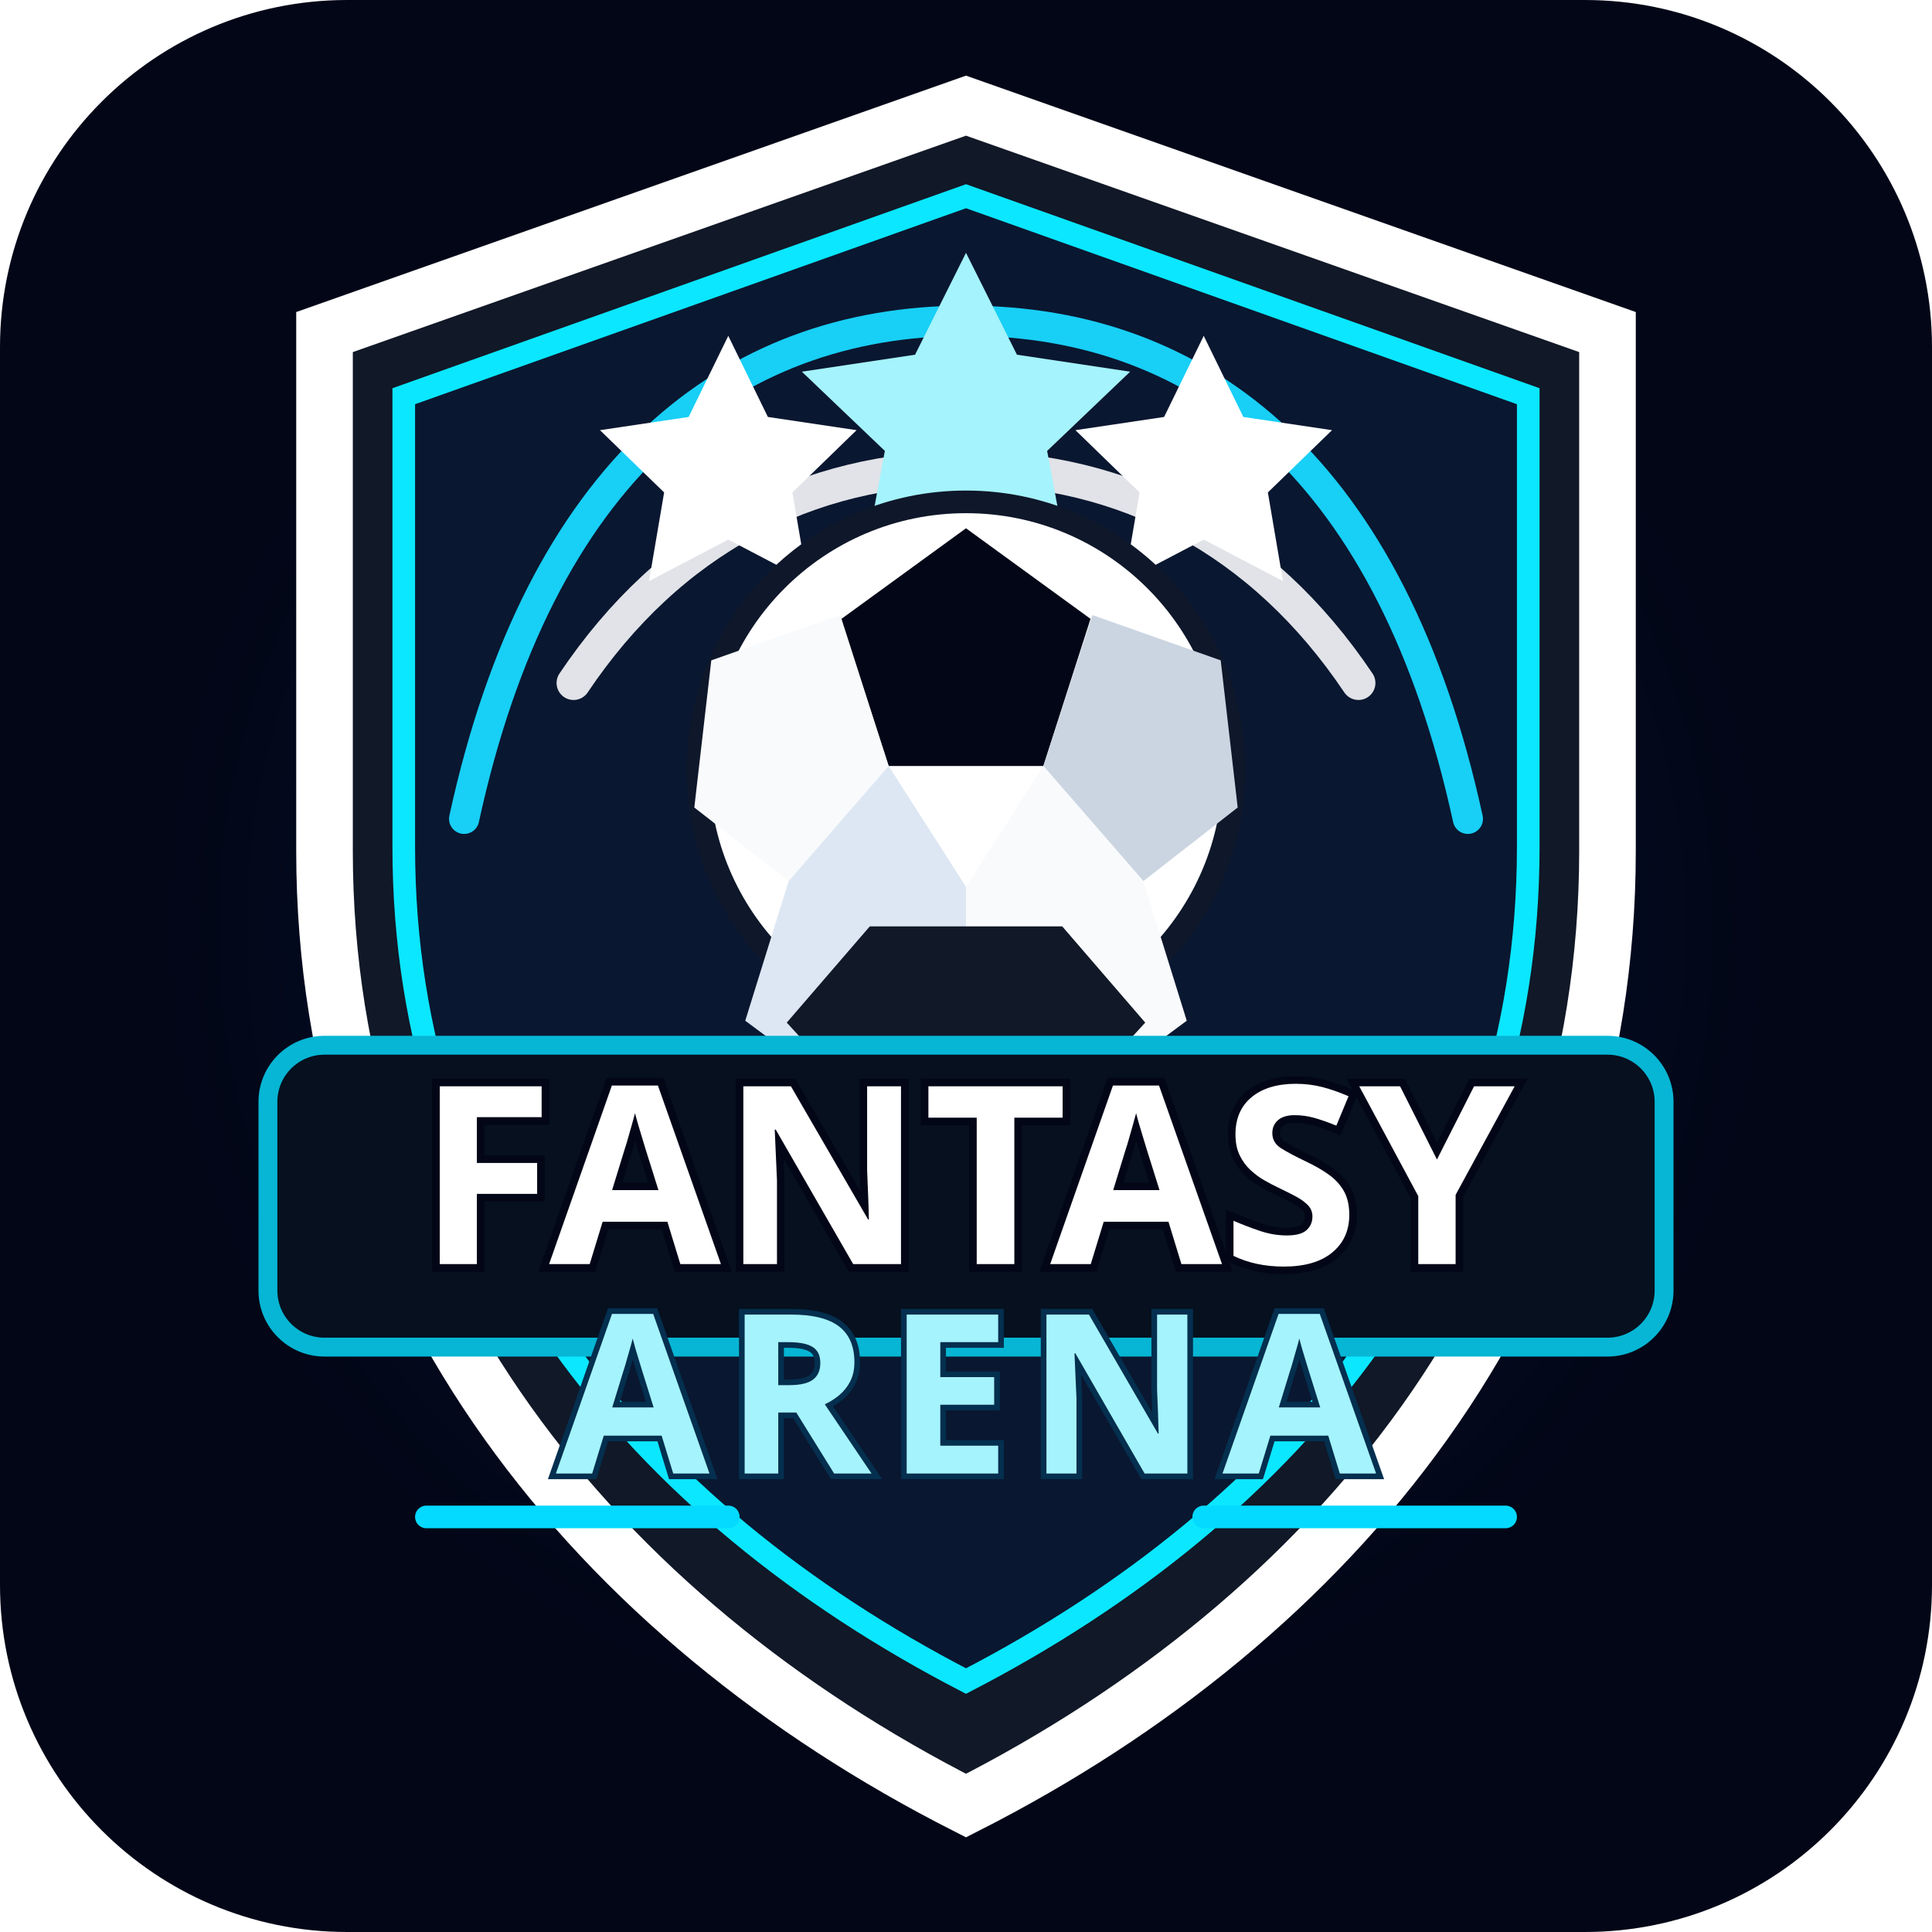
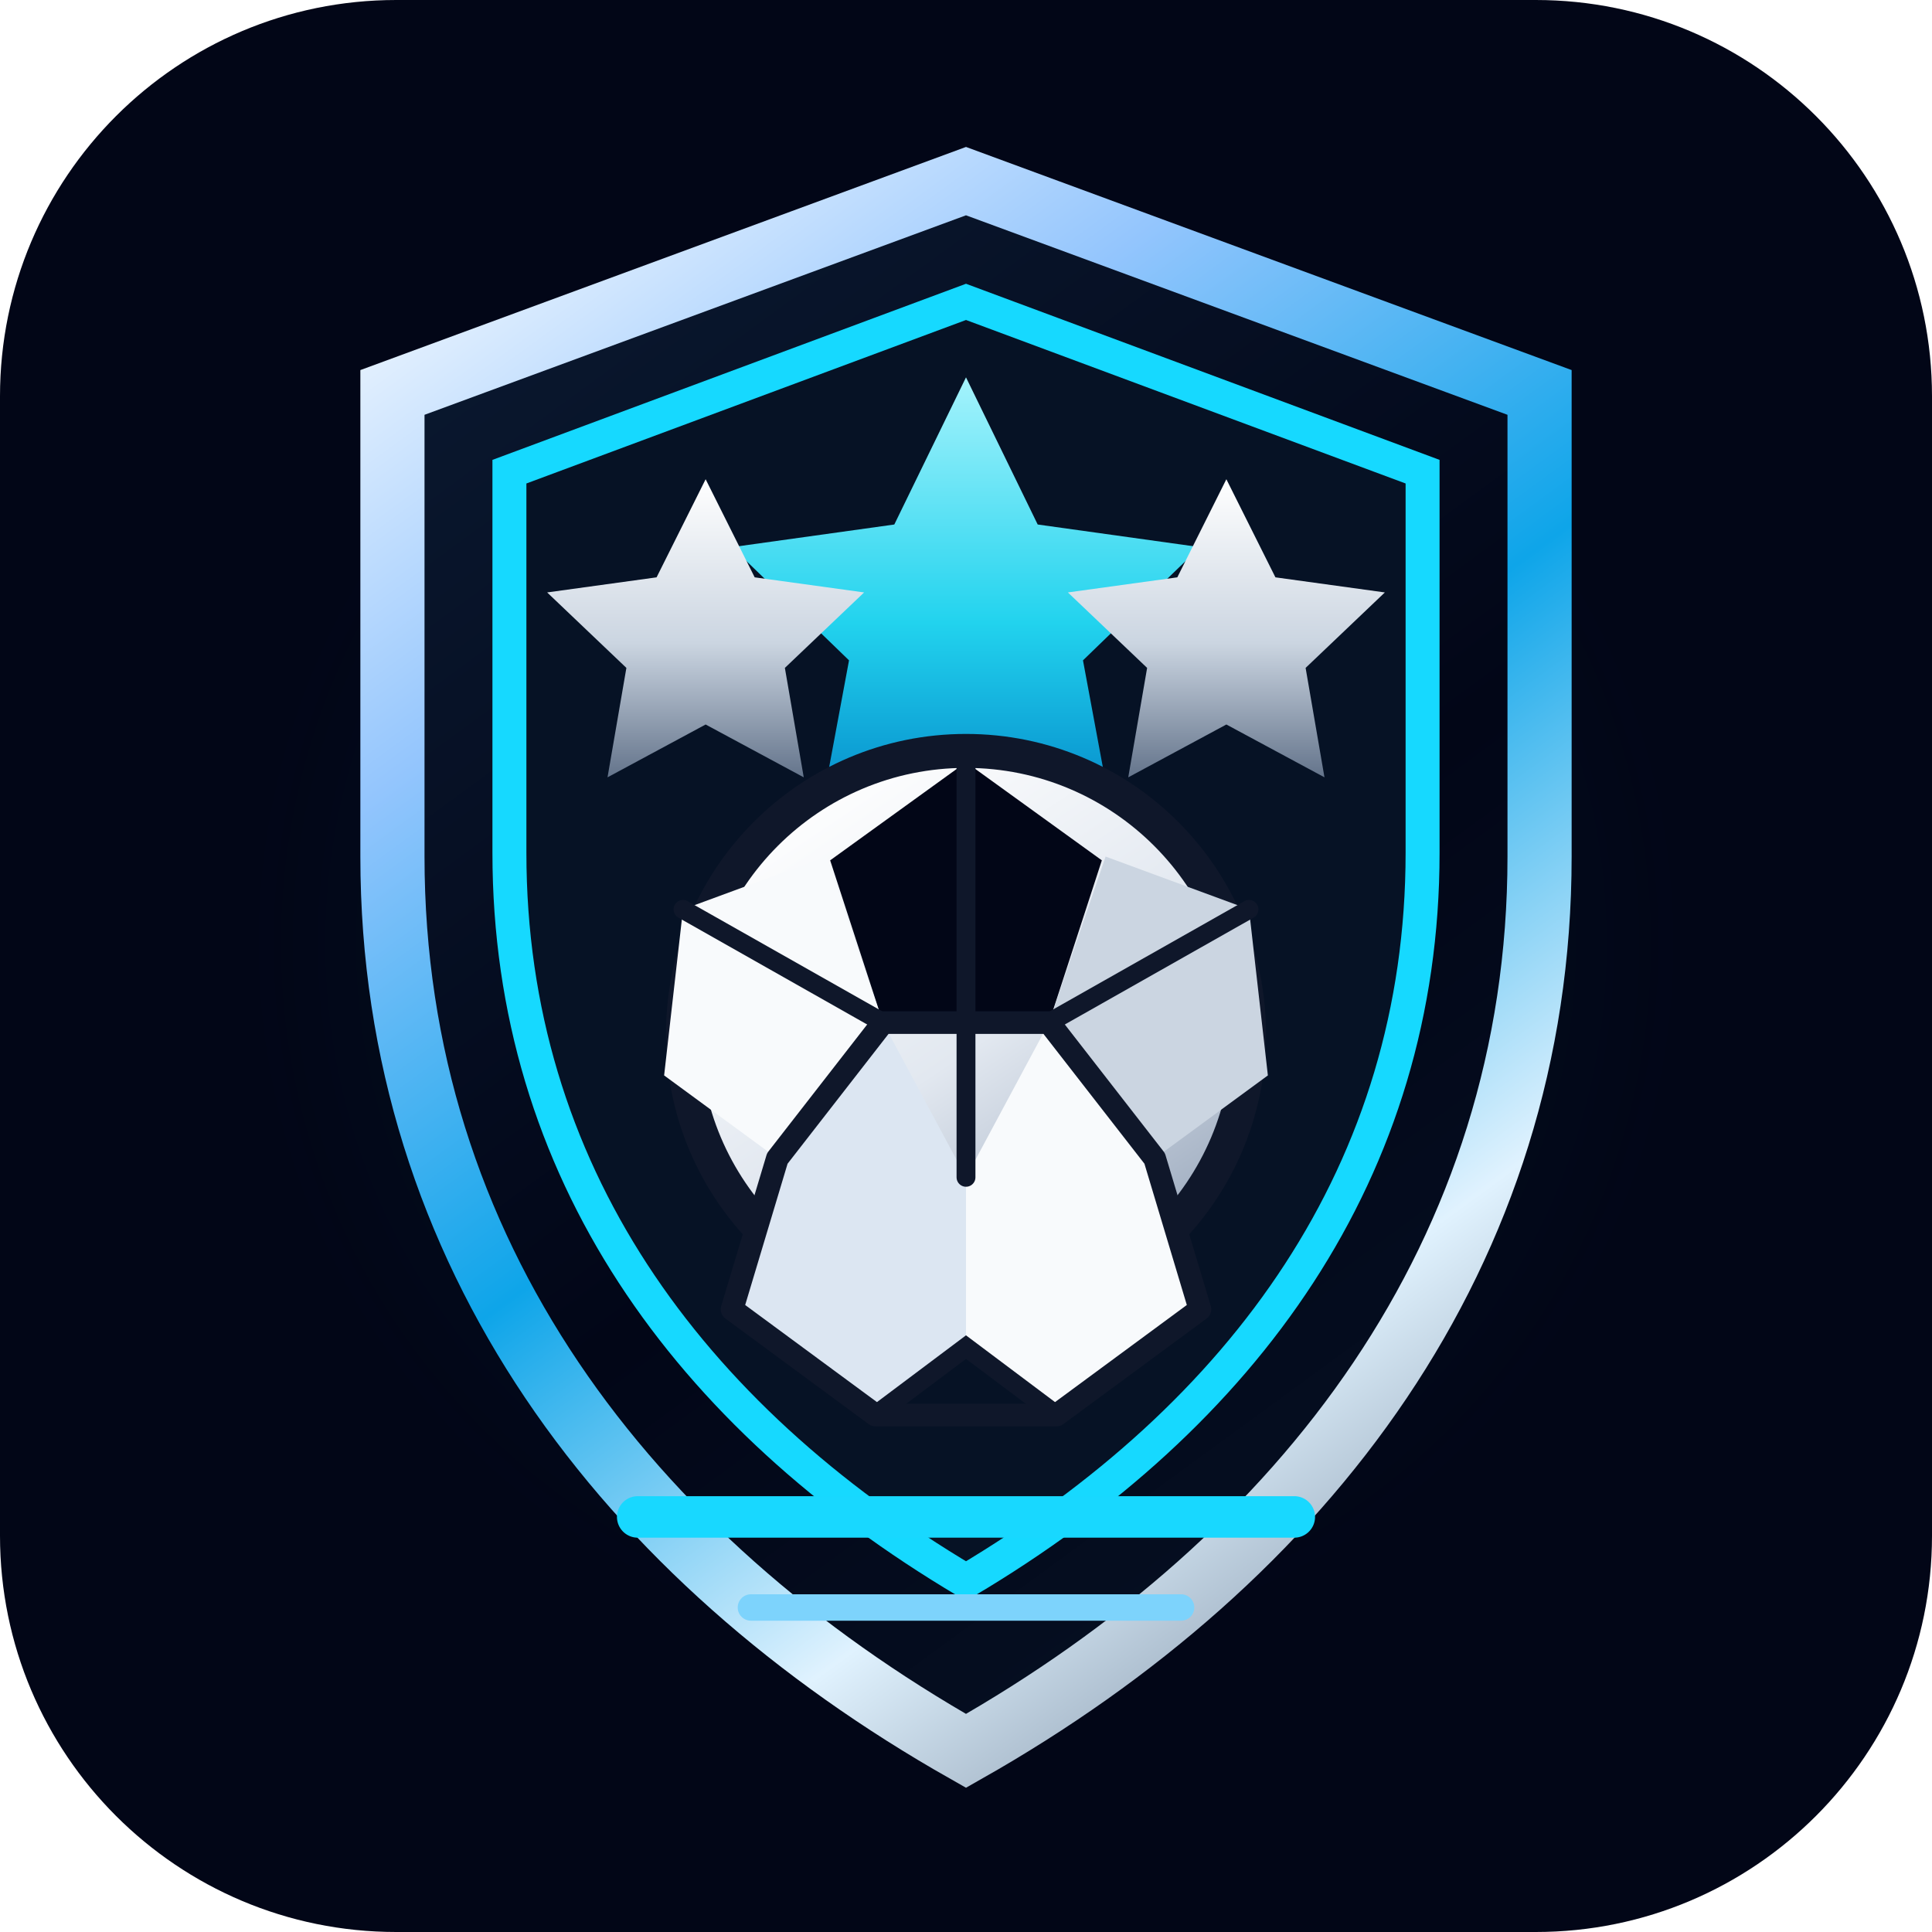
<svg xmlns="http://www.w3.org/2000/svg" width="1024" height="1024" viewBox="0 0 1024 1024" fill="none">
-   <rect width="1024" height="1024" rx="184" fill="#020617" />
-   <circle cx="512" cy="492" r="432" fill="url(#aura)" opacity=".9" />
-   <path d="M512 56 852 176v275c0 232-145 407-340 506C317 858 172 683 172 451V176L512 56Z" fill="url(#outer)" stroke="url(#chrome)" stroke-width="30" />
-   <path d="M512 104 810 210v239c0 202-124 352-298 442-174-90-298-240-298-442V210L512 104Z" fill="url(#inner)" stroke="#0BE7FF" stroke-width="12" />
-   <path d="M246 434C286 250 386 170 512 170c126 0 226 80 266 264" stroke="#19D8FF" stroke-width="16" stroke-linecap="round" opacity=".95" />
-   <path d="M304 362c51-76 124-114 208-114s157 38 208 114" stroke="#F8FAFC" stroke-width="18" stroke-linecap="round" opacity=".9" />
-   <path d="M512 134 539 188l60 9-44 42 11 59-54-29-54 29 11-59-44-42 60-9 27-54Z" fill="url(#cyanStar)" />
-   <path d="M386 178 407 221l47 7-34 33 8 47-42-22-42 22 8-47-34-33 47-7 21-43Z" fill="url(#silver)" />
-   <path d="M638 178 659 221l47 7-34 33 8 47-42-22-42 22 8-47-34-33 47-7 21-43Z" fill="url(#silver)" />
-   <circle cx="512" cy="408" r="142" fill="url(#ballGlow)" stroke="#0F172A" stroke-width="12" />
-   <path d="M512 280 578 328l-25 78h-82l-25-78 66-48Z" fill="#020617" />
-   <path d="M445 326 377 350l-9 78 50 39 53-61-26-80Z" fill="#F8FAFC" />
-   <path d="M579 326 647 350l9 78-50 39-53-61 26-80Z" fill="#CBD5E1" />
-   <path d="M418 467 395 541l66 49 51-37v-83l-41-64-53 61Z" fill="#DDE7F3" />
-   <path d="M606 467 629 541l-66 49-51-37v-83l41-64 53 61Z" fill="#F8FAFC" />
-   <path d="M461 590h102l44-48-44-51H461l-44 51 44 48Z" fill="#111827" />
-   <rect x="142" y="554" width="740" height="160" rx="30" fill="url(#nameplate)" stroke="url(#edge)" stroke-width="10" />
-   <text x="512" y="670" text-anchor="middle" font-family="Arial Black, Impact, sans-serif" font-size="132" font-weight="900" fill="url(#whiteMetal)" stroke="#020617" stroke-width="8" paint-order="stroke fill">FANTASY</text>
-   <text x="512" y="781" text-anchor="middle" font-family="Arial Black, Impact, sans-serif" font-size="118" font-weight="900" fill="url(#arenaBlue)" stroke="#042F4F" stroke-width="6" paint-order="stroke fill" letter-spacing="8">ARENA</text>
-   <path d="M226 804h160M638 804h160" stroke="#04D9FF" stroke-width="12" stroke-linecap="round" />
+   <rect width="1024" height="1024" rx="210" fill="#020617" />
+   <circle cx="512" cy="500" r="390" fill="url(#glow)" opacity="0.85" />
+   <path d="M512 96L816 208V454C816 664 692 826 512 928C332 826 208 664 208 454V208L512 96Z" fill="url(#shield)" stroke="url(#chrome)" stroke-width="34" />
+   <path d="M512 160L754 250V452C754 620 660 750 512 838C364 750 270 620 270 452V250L512 160Z" fill="#061225" stroke="#16D9FF" stroke-width="18" />
+   <path d="M512 200L550 278L636 290L574 350L590 436L512 394L434 436L450 350L388 290L474 278L512 200Z" fill="url(#starBlue)" />
+   <path d="M374 254L400 306L458 314L416 354L426 412L374 384L322 412L332 354L290 314L348 306L374 254Z" fill="url(#silver)" />
+   <path d="M650 254L676 306L734 314L692 354L702 412L650 384L598 412L608 354L566 314L624 306L650 254Z" fill="url(#silver)" />
+   <circle cx="512" cy="548" r="150" fill="url(#ball)" stroke="#0F172A" stroke-width="18" />
+   <path d="M512 404L584 456L556 542H468L440 456L512 404Z" fill="#020617" />
+   <path d="M438 454L362 482L352 570L412 614L468 542L438 454Z" fill="#F8FAFC" />
+   <path d="M586 454L662 482L672 570L612 614L556 542L586 454Z" fill="#CBD5E1" />
+   <path d="M412 614L388 694L464 750L512 714V624L468 542L412 614Z" fill="#DCE6F2" />
+   <path d="M612 614L636 694L560 750L512 714V624L556 542L612 614Z" fill="#F8FAFC" />
+   <path d="M464 750H560L636 694L612 614L556 542H468L412 614L388 694L464 750Z" stroke="#0F172A" stroke-width="12" stroke-linejoin="round" />
+   <path d="M512 404V624M362 482L468 542M662 482L556 542M464 750L512 714L560 750" stroke="#0F172A" stroke-width="10" stroke-linecap="round" />
+   <path d="M338 804H686" stroke="#18D8FF" stroke-width="22" stroke-linecap="round" />
+   <path d="M398 852H626" stroke="#7DD3FC" stroke-width="14" stroke-linecap="round" />
  <defs>
-     <radialGradient id="aura" cx="0" cy="0" r="1" gradientUnits="userSpaceOnUse" gradientTransform="translate(512 492) rotate(90) scale(432)">
-       <stop stop-color="#0EA5E9" stop-opacity=".42" />
-       <stop offset=".58" stop-color="#1D4ED8" stop-opacity=".2" />
+     <radialGradient id="glow" cx="0" cy="0" r="1" gradientUnits="userSpaceOnUse" gradientTransform="translate(512 500) rotate(90) scale(390)">
+       <stop stop-color="#0EA5E9" stop-opacity="0.45" />
      <stop offset="1" stop-color="#020617" stop-opacity="0" />
    </radialGradient>
-     <linearGradient id="outer" x1="172" y1="56" x2="852" y2="957">
-       <stop stop-color="#111827" />
-       <stop offset=".5" stop-color="#061A33" />
-       <stop offset="1" stop-color="#020617" />
-     </linearGradient>
-     <linearGradient id="inner" x1="512" y1="104" x2="512" y2="891">
-       <stop stop-color="#0A1730" />
-       <stop offset=".55" stop-color="#020617" />
+     <linearGradient id="shield" x1="208" y1="96" x2="816" y2="928" gradientUnits="userSpaceOnUse">
+       <stop stop-color="#0B1B33" />
+       <stop offset="0.55" stop-color="#020617" />
      <stop offset="1" stop-color="#071326" />
    </linearGradient>
-     <linearGradient id="chrome" x1="190" y1="92" x2="824" y2="912">
+     <linearGradient id="chrome" x1="208" y1="96" x2="816" y2="928" gradientUnits="userSpaceOnUse">
      <stop stop-color="#FFFFFF" />
-       <stop offset=".18" stop-color="#B8D7FF" />
-       <stop offset=".36" stop-color="#0EA5E9" />
-       <stop offset=".65" stop-color="#7DD3FC" />
-       <stop offset=".82" stop-color="#F8FAFC" />
-       <stop offset="1" stop-color="#475569" />
+       <stop offset="0.25" stop-color="#93C5FD" />
+       <stop offset="0.5" stop-color="#0EA5E9" />
+       <stop offset="0.75" stop-color="#E0F2FE" />
+       <stop offset="1" stop-color="#64748B" />
    </linearGradient>
-     <linearGradient id="cyanStar" x1="512" y1="134" x2="512" y2="298">
+     <linearGradient id="starBlue" x1="512" y1="200" x2="512" y2="436" gradientUnits="userSpaceOnUse">
      <stop stop-color="#A5F3FC" />
-       <stop offset=".5" stop-color="#06B6D4" />
+       <stop offset="0.55" stop-color="#22D3EE" />
      <stop offset="1" stop-color="#0284C7" />
    </linearGradient>
-     <linearGradient id="silver" x1="386" y1="178" x2="386" y2="308">
+     <linearGradient id="silver" x1="374" y1="254" x2="374" y2="412" gradientUnits="userSpaceOnUse">
      <stop stop-color="#FFFFFF" />
-       <stop offset=".5" stop-color="#CBD5E1" />
+       <stop offset="0.55" stop-color="#CBD5E1" />
      <stop offset="1" stop-color="#64748B" />
    </linearGradient>
-     <linearGradient id="ballGlow" x1="430" y1="290" x2="594" y2="550">
+     <linearGradient id="ball" x1="420" y1="420" x2="604" y2="694" gradientUnits="userSpaceOnUse">
      <stop stop-color="#FFFFFF" />
-       <stop offset=".45" stop-color="#E2E8F0" />
+       <stop offset="0.5" stop-color="#E2E8F0" />
      <stop offset="1" stop-color="#94A3B8" />
-     </linearGradient>
-     <linearGradient id="nameplate" x1="142" y1="554" x2="882" y2="714">
-       <stop stop-color="#06101F" />
-       <stop offset=".5" stop-color="#020617" />
-       <stop offset="1" stop-color="#061C35" />
-     </linearGradient>
-     <linearGradient id="edge" x1="142" y1="554" x2="882" y2="714">
-       <stop stop-color="#06B6D4" />
-       <stop offset=".5" stop-color="#F8FAFC" />
-       <stop offset="1" stop-color="#0EA5E9" />
-     </linearGradient>
-     <linearGradient id="whiteMetal" x1="512" y1="548" x2="512" y2="685">
-       <stop stop-color="#FFFFFF" />
-       <stop offset=".42" stop-color="#F8FAFC" />
-       <stop offset=".64" stop-color="#94A3B8" />
-       <stop offset="1" stop-color="#FFFFFF" />
-     </linearGradient>
-     <linearGradient id="arenaBlue" x1="512" y1="684" x2="512" y2="795">
-       <stop stop-color="#A5F3FC" />
-       <stop offset=".4" stop-color="#22D3EE" />
-       <stop offset="1" stop-color="#0284C7" />
    </linearGradient>
  </defs>
</svg>
